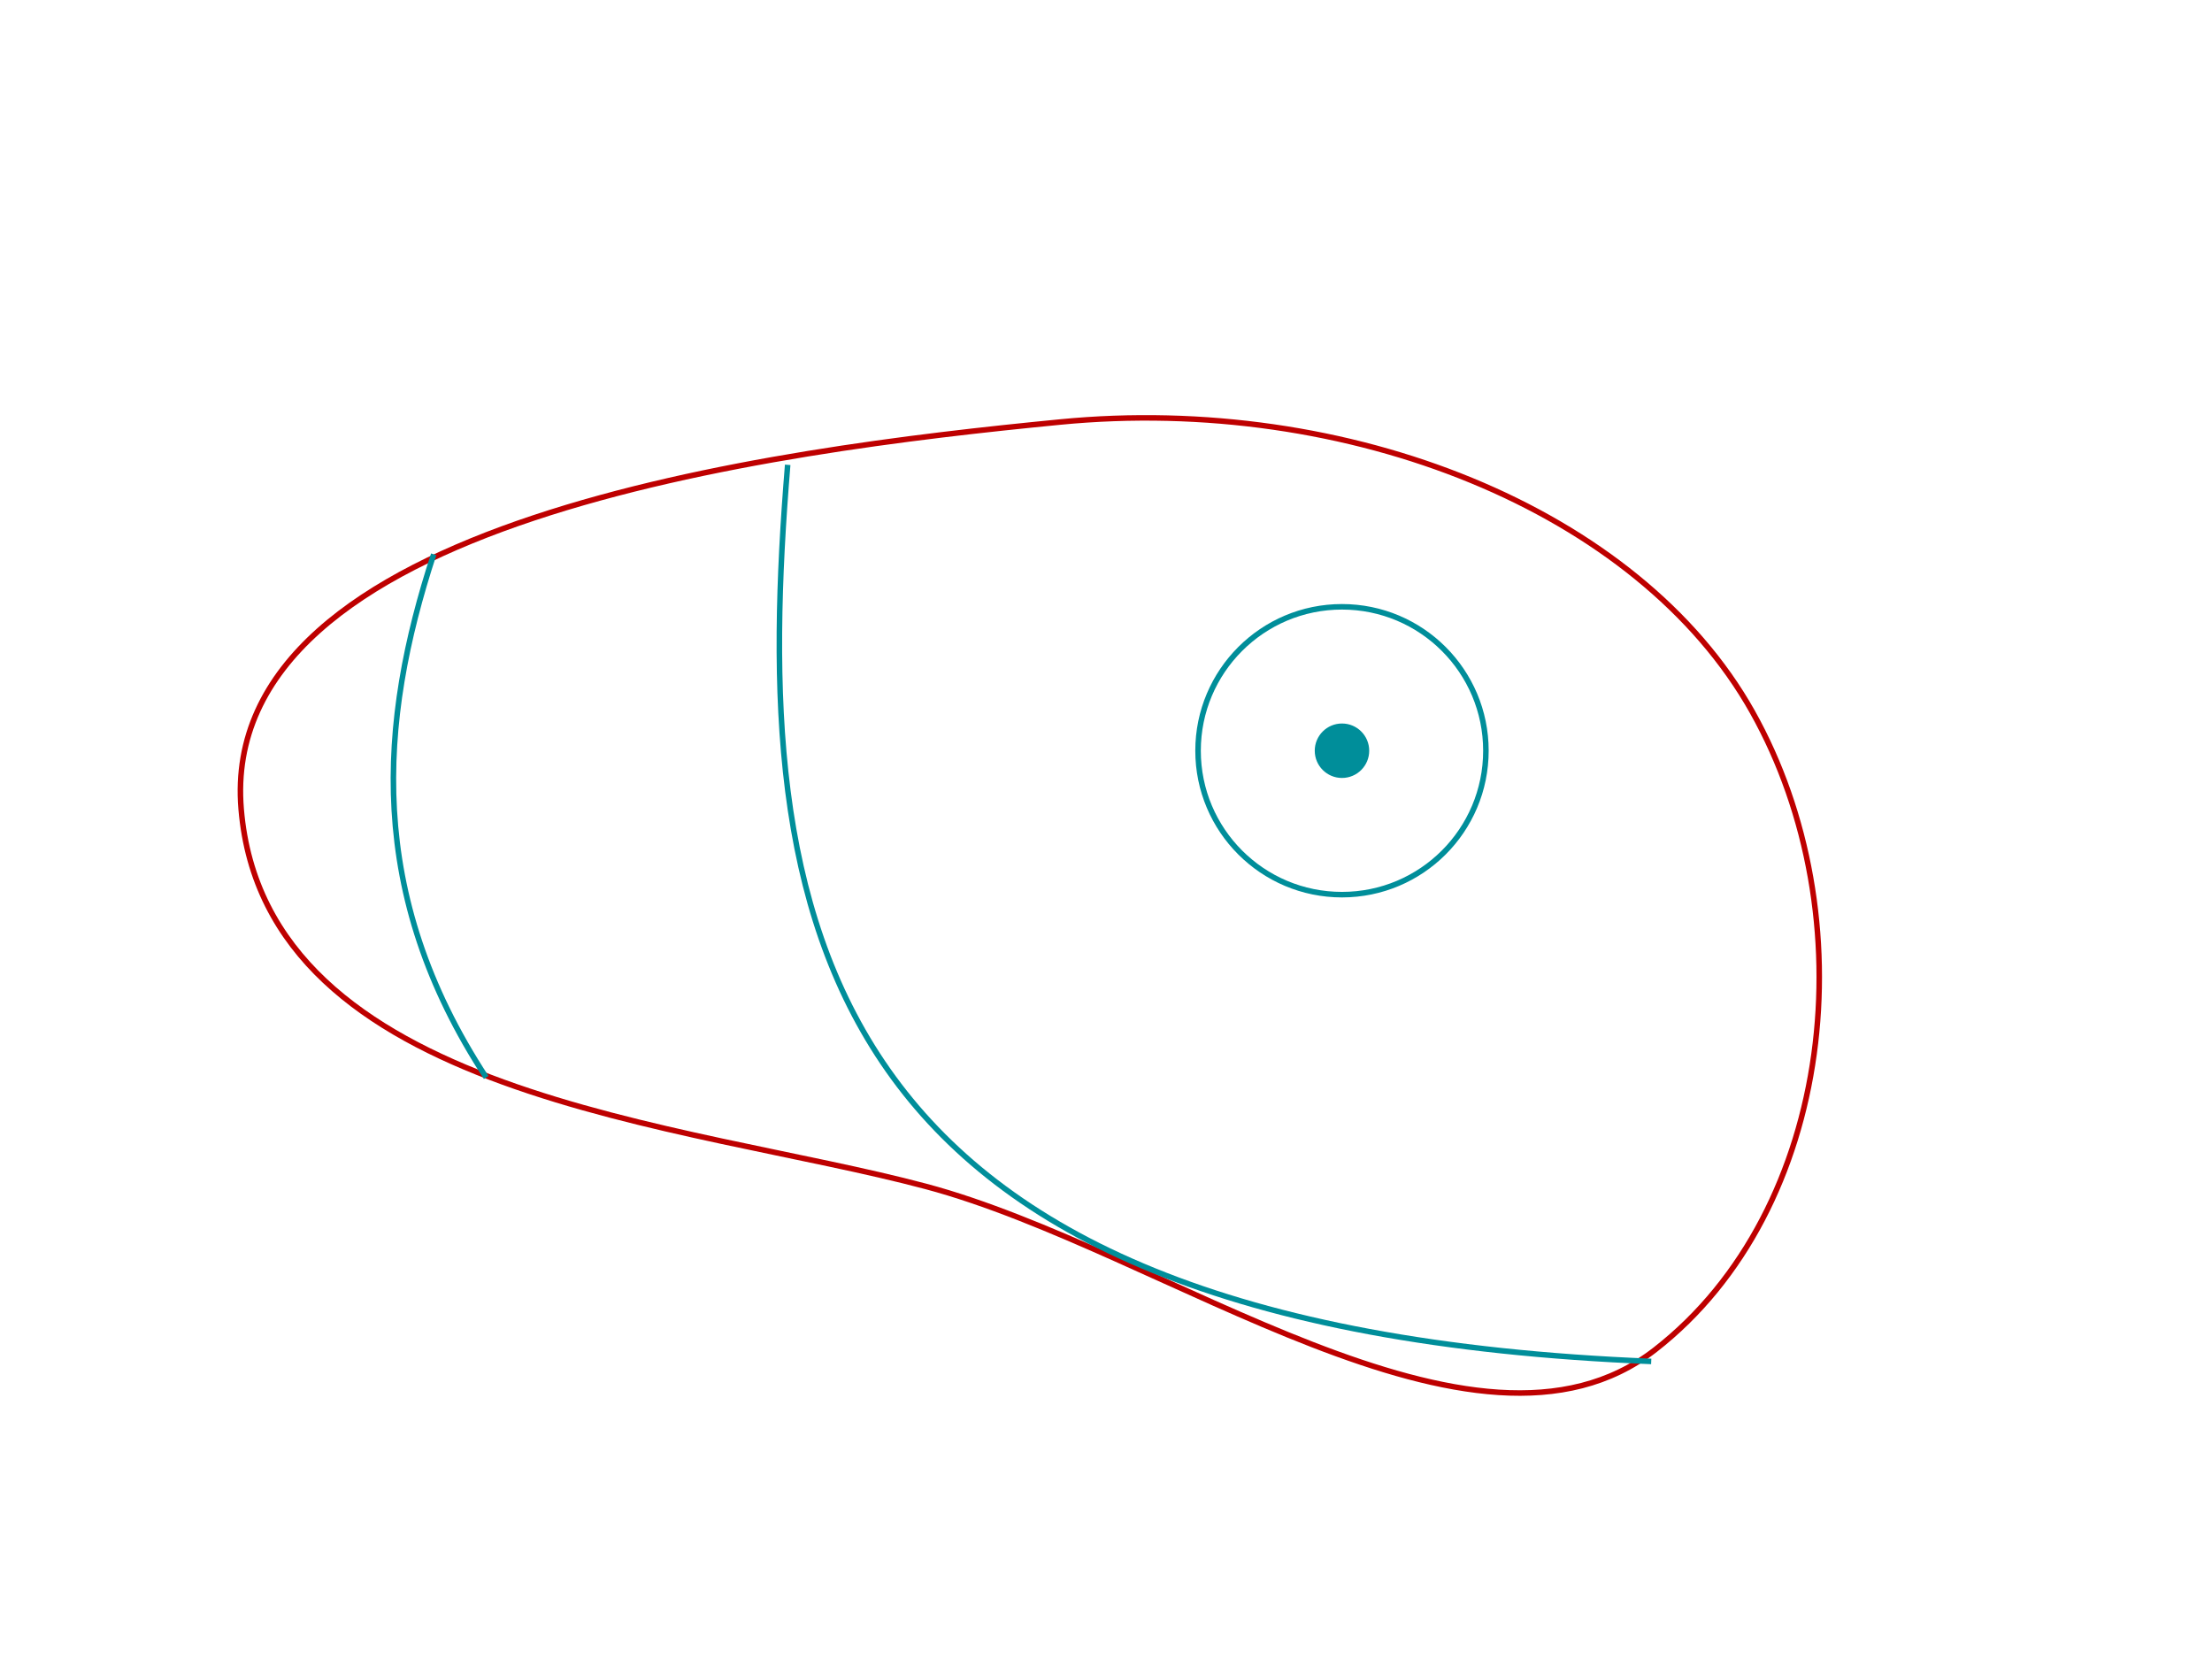
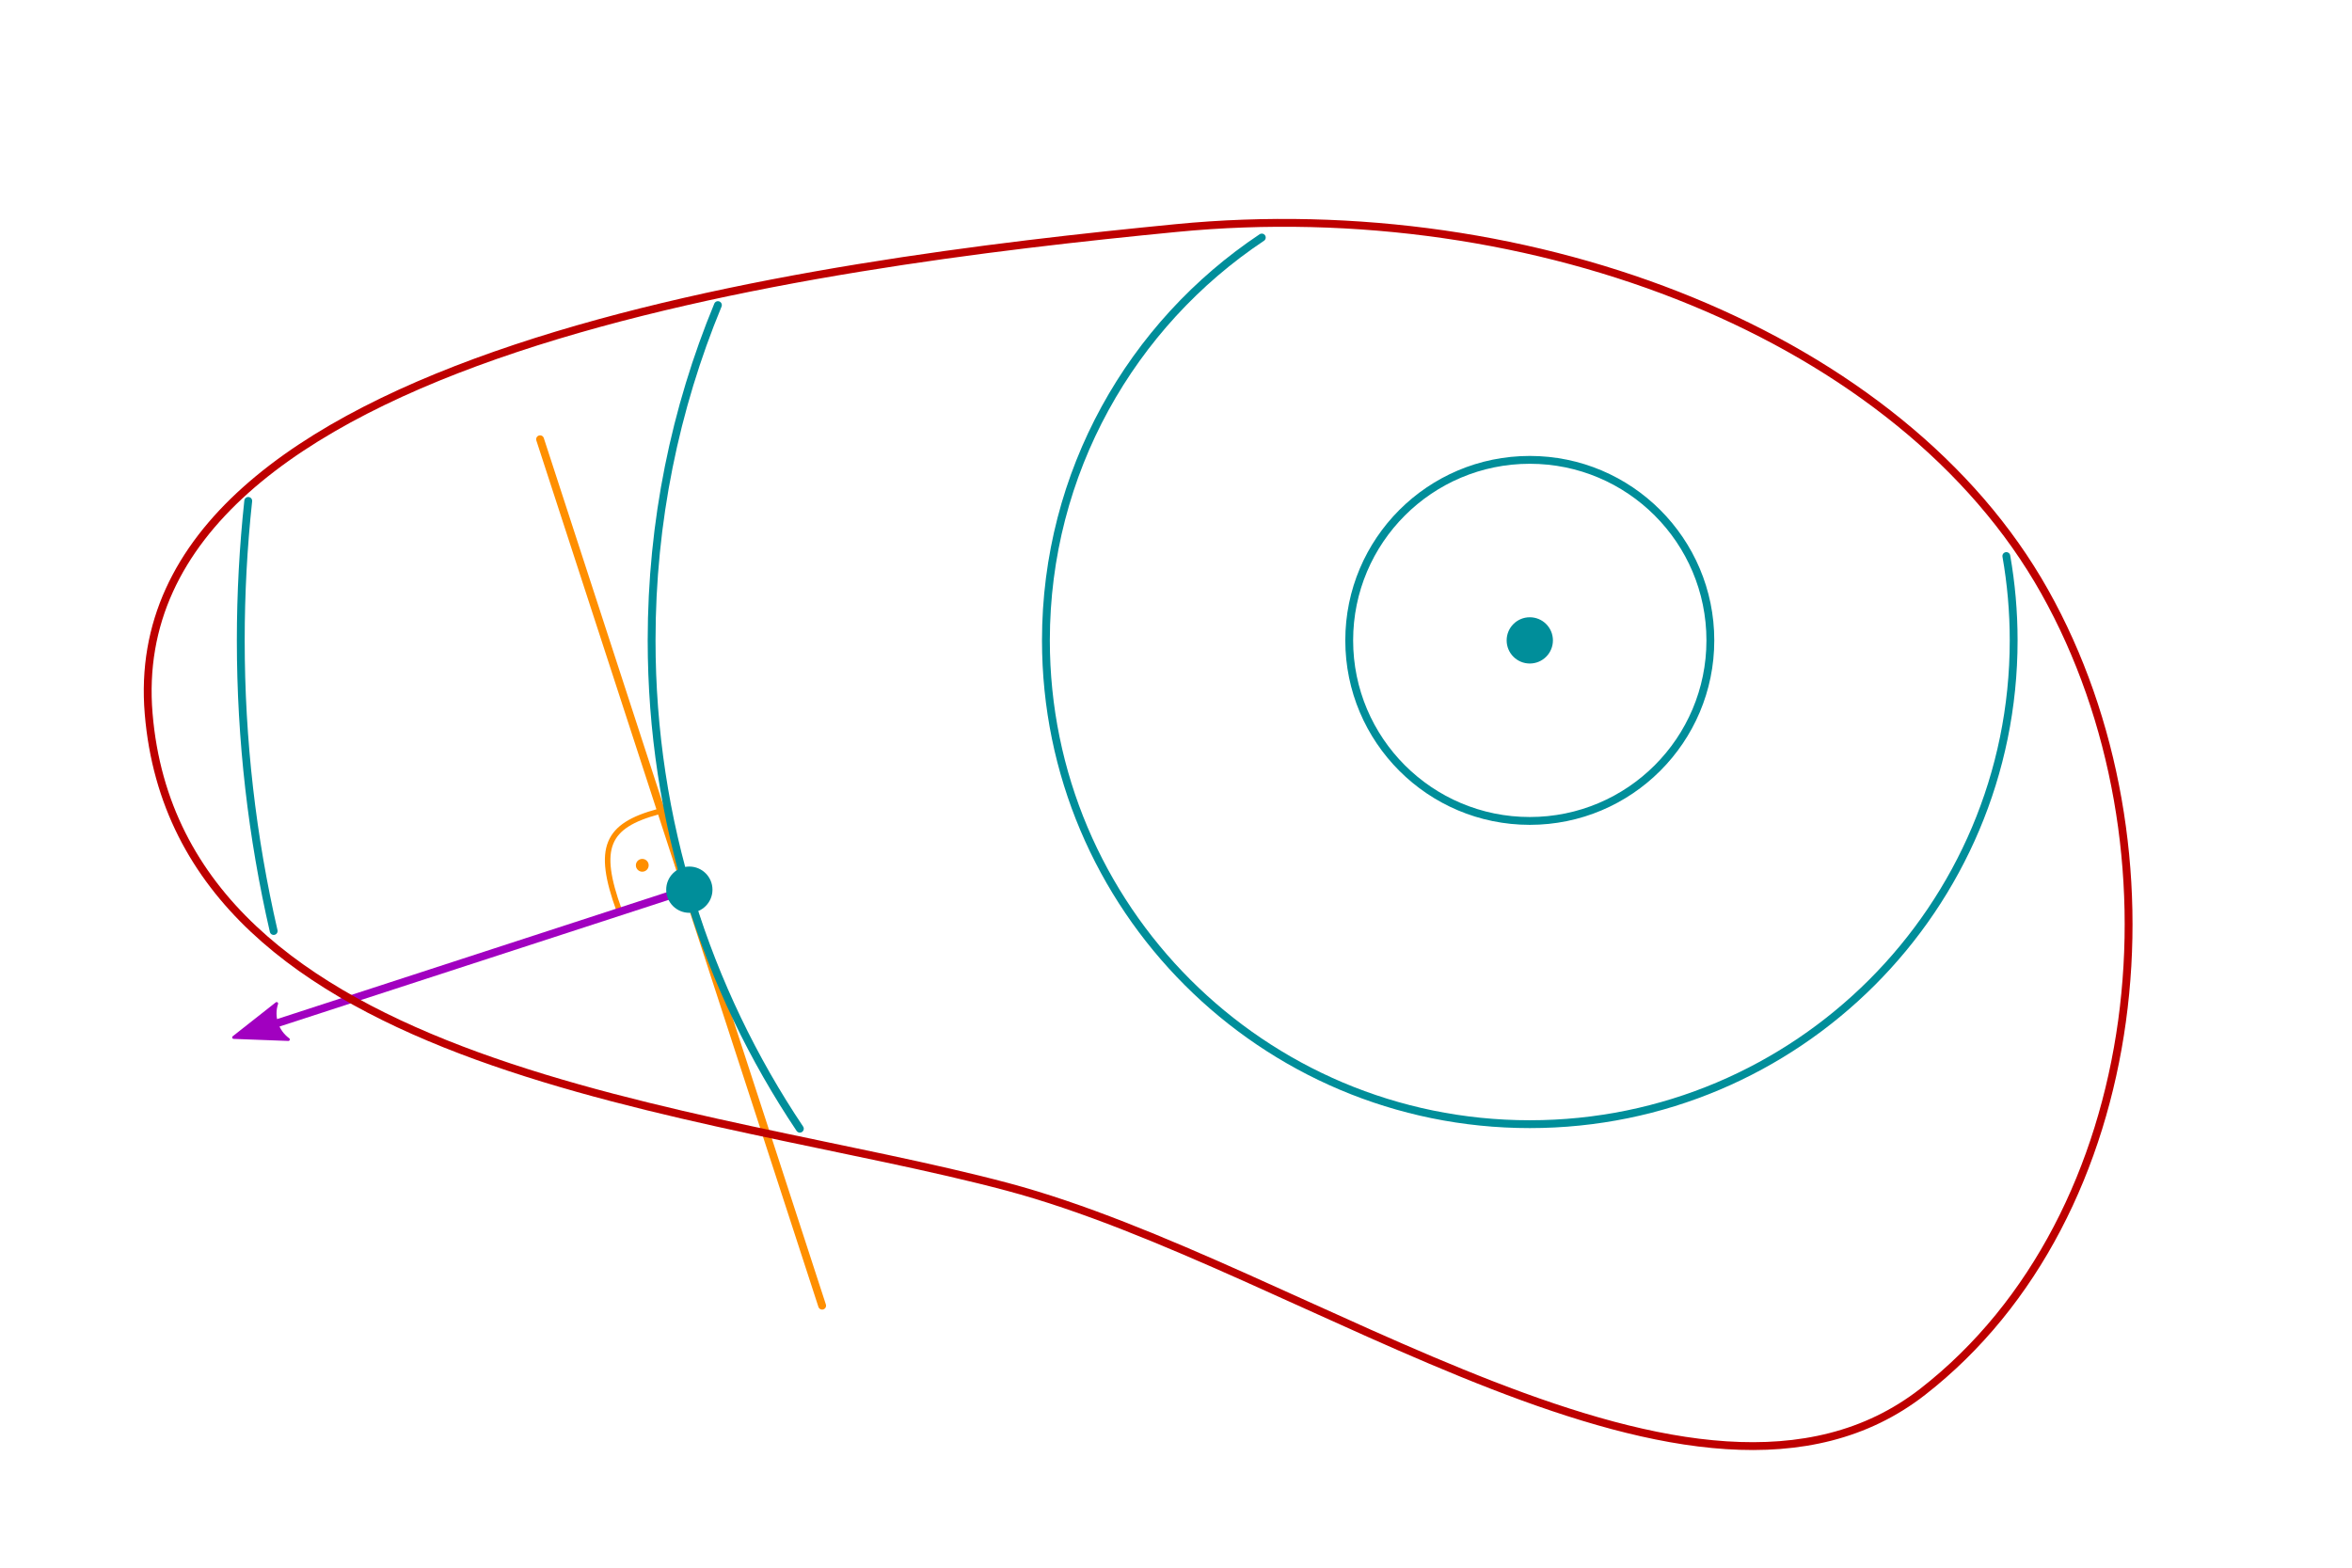
- <svg xmlns="http://www.w3.org/2000/svg" width="400" height="300" viewBox="0 0 400 300" id="svg2" version="1.1">
-   <defs id="defs4" />
-   <g id="layer1" transform="translate(0,-752.3622)">
-     <flowRoot xml:space="preserve" id="flowRoot812" style="fill:black;fill-opacity:1;stroke:none;font-family:sans-serif;font-style:normal;font-weight:normal;font-size:40px;line-height:1.25;letter-spacing:0px;word-spacing:0px">
+ <svg xmlns="http://www.w3.org/2000/svg" width="300" height="200" viewBox="0 0 300 200" id="svg2" version="1.1">
+   <defs id="defs4">
+     <marker orient="auto" refY="0" refX="0" id="Arrow2Mend" style="overflow:visible">
+       <path id="path980" style="fill:#a100c0;fill-opacity:1;fill-rule:evenodd;stroke:#a100c0;stroke-width:0.625;stroke-linejoin:round;stroke-opacity:1" d="M 8.719,4.034 -2.207,0.016 8.719,-4.002 c -1.745,2.372 -1.735,5.617 -6e-7,8.035 z" transform="scale(-0.6)" />
+     </marker>
+   </defs>
+   <g id="layer1" transform="translate(0,-852.3622)">
+     <path style="fill:none;stroke:#ff8f00;stroke-width:0.704px;stroke-linecap:round;stroke-linejoin:miter;stroke-opacity:1" d="m 78.974,968.495 c -2.907,-7.995 -1.622,-10.794 4.981,-12.584" id="path1649" />
+     <path style="fill:none;stroke:#ff8f00;stroke-width:1px;stroke-linecap:round;stroke-linejoin:miter;stroke-opacity:1" d="M 68.887,908.402 104.865,1018.934" id="path936" />
+     <path style="fill:none;stroke:#a100c0;stroke-width:1px;stroke-linecap:round;stroke-linejoin:miter;stroke-opacity:1;marker-end:url(#Arrow2Mend)" d="m 87.46,965.933 -56.404,18.36" id="path936-1" />
+     <flowRoot xml:space="preserve" id="flowRoot812" style="font-style:normal;font-weight:normal;font-size:40px;line-height:1.25;font-family:sans-serif;letter-spacing:0px;word-spacing:0px;fill:#000000;fill-opacity:1;stroke:none" transform="matrix(0.8849762,0,0,0.8849762,-19.63369,148.0975)">
      <flowRegion id="flowRegion814">
        <rect id="rect816" width="270.809" height="115.709" x="-38.335" y="75.967" />
      </flowRegion>
      <flowPara id="flowPara818" />
    </flowRoot>
-     <flowRoot xml:space="preserve" id="flowRoot820" style="font-style:normal;font-weight:normal;font-size:40px;line-height:1.25;font-family:sans-serif;letter-spacing:0px;word-spacing:0px;fill:#000000;fill-opacity:1;stroke:none" transform="translate(0,752.3622)">
+     <flowRoot xml:space="preserve" id="flowRoot820" style="font-style:normal;font-weight:normal;font-size:40px;line-height:1.25;font-family:sans-serif;letter-spacing:0px;word-spacing:0px;fill:#000000;fill-opacity:1;stroke:none" transform="matrix(0.8849762,0,0,0.8849762,-19.63369,813.9201)">
      <flowRegion id="flowRegion822">
        <rect id="rect824" width="89.332" height="127.315" x="29.191" y="32.708" />
      </flowRegion>
      <flowPara id="flowPara826">asjkdh</flowPara>
    </flowRoot>
-     <path style="fill:none;stroke:#be0000;stroke-width:1px;stroke-linecap:butt;stroke-linejoin:miter;stroke-opacity:1" d="m 191.676,828.681 c -51.947,5.064 -152.412,17.825 -148.066,69.988 4.346,52.163 80.685,56.732 123.798,68.23 43.114,11.498 99.298,54.908 131.887,29.543 32.589,-25.366 38.18,-78.674 17.585,-115.358 -20.595,-36.684 -73.258,-57.468 -125.205,-52.403 z" id="path820" />
-     <circle style="fill:#008e9a;fill-opacity:1;stroke:none;stroke-width:1;stroke-linecap:round;stroke-linejoin:round;stroke-miterlimit:4;stroke-dasharray:none;stroke-dashoffset:0;stroke-opacity:1" id="path824" cx="242.673" cy="888.118" r="4.924" />
-     <circle style="fill:none;fill-opacity:1;stroke:#008e9a;stroke-width:1;stroke-linecap:round;stroke-linejoin:round;stroke-miterlimit:4;stroke-dasharray:none;stroke-dashoffset:0;stroke-opacity:1" id="path824-1" cx="242.673" cy="888.118" r="26.026" />
-     <path style="fill:none;stroke:#008e9a;stroke-width:1px;stroke-linecap:butt;stroke-linejoin:miter;stroke-opacity:1" d="M 298.593,998.552 C 145.5,992.4 135.727,918.316 142.438,836.418" id="path841" />
-     <path style="fill:none;stroke:#008e9a;stroke-width:1px;stroke-linecap:butt;stroke-linejoin:miter;stroke-opacity:1" d="m 78.429,852.597 c -9.949,30.379 -12.241,61.433 9.496,94.607" id="path843" />
+     <path style="fill:none;stroke:#be0000;stroke-width:1;stroke-linecap:butt;stroke-linejoin:miter;stroke-miterlimit:4;stroke-dasharray:none;stroke-opacity:1" d="m 149.995,881.46 c -45.972,4.482 -134.881,15.775 -131.035,61.938 3.846,46.163 71.404,50.207 109.559,60.382 38.154,10.175 87.877,48.593 116.717,26.145 28.841,-22.448 33.788,-69.624 15.562,-102.089 -18.226,-32.465 -64.831,-50.858 -110.804,-46.376 z" id="path820" />
+     <circle style="fill:#008e9a;fill-opacity:1;stroke:none;stroke-width:1;stroke-linecap:round;stroke-linejoin:round;stroke-miterlimit:4;stroke-dasharray:none;stroke-dashoffset:0;stroke-opacity:1" id="path824" cx="195.126" cy="934.061" r="2.951" />
+     <circle style="fill:none;fill-opacity:1;stroke:#008e9a;stroke-width:1;stroke-linecap:round;stroke-linejoin:round;stroke-miterlimit:4;stroke-dasharray:none;stroke-dashoffset:0;stroke-opacity:1" id="path824-1" cx="195.126" cy="934.061" r="23.032" />
+     <path style="fill:none;fill-opacity:1;stroke:#008e9a;stroke-width:1;stroke-linecap:round;stroke-linejoin:round;stroke-miterlimit:4;stroke-dasharray:none;stroke-dashoffset:0;stroke-opacity:1" d="M 102.022,996.358 C 90.08,978.546 83.114,957.117 83.114,934.061 c -10e-7,-15.149 3.007,-29.595 8.457,-42.775" id="path824-1-0" />
+     <path style="fill:none;fill-opacity:1;stroke:#008e9a;stroke-width:1;stroke-linecap:round;stroke-linejoin:round;stroke-miterlimit:4;stroke-dasharray:none;stroke-dashoffset:0;stroke-opacity:1" d="m 34.908,971.137 c -2.746,-11.916 -4.197,-24.326 -4.197,-37.076 0,-6.012 0.323,-11.949 0.952,-17.794" id="path824-1-0-8" />
+     <path style="fill:none;fill-opacity:1;stroke:#008e9a;stroke-width:1;stroke-linecap:round;stroke-linejoin:round;stroke-miterlimit:4;stroke-dasharray:none;stroke-dashoffset:0;stroke-opacity:1" d="m 255.91,923.3 c 0.614,3.494 0.935,7.09 0.935,10.761 0,34.087 -27.633,61.719 -61.719,61.719 -34.087,0 -61.719,-27.633 -61.719,-61.719 0,-21.445 10.937,-40.335 27.537,-51.397" id="path824-1-7" />
+     <flowRoot xml:space="preserve" id="flowRoot876" style="font-style:normal;font-weight:normal;font-size:21.333px;line-height:1.25;font-family:sans-serif;letter-spacing:0px;word-spacing:0px;fill:#be0000;fill-opacity:1;stroke:none" transform="translate(290.1524,882.9225)">
+       <flowRegion id="flowRegion878" style="fill:#be0000;fill-opacity:1">
+         <rect id="rect880" width="159.32" height="163.892" x="-64.361" y="115.651" style="fill:#be0000;fill-opacity:1" />
+       </flowRegion>
+       <flowPara id="flowPara882" style="font-style:normal;font-variant:normal;font-weight:normal;font-stretch:normal;font-family:'Gentium Basic';-inkscape-font-specification:'Gentium Basic';fill:#be0000;fill-opacity:1">D</flowPara>
+     </flowRoot>
+     <flowRoot xml:space="preserve" id="flowRoot884" style="font-style:normal;font-weight:normal;font-size:21.333px;line-height:1.25;font-family:sans-serif;letter-spacing:0px;word-spacing:0px;fill:#008e9a;fill-opacity:1;stroke:none" transform="translate(7.737397,821.0234)">
+       <flowRegion id="flowRegion886" style="fill:#008e9a;fill-opacity:1">
+         <rect id="rect888" width="86.87" height="59.437" x="78.429" y="36.518" style="fill:#008e9a;fill-opacity:1" />
+       </flowRegion>
+       <flowPara id="flowPara890" style="font-style:normal;font-variant:normal;font-weight:normal;font-stretch:normal;font-family:'Gentium Basic';-inkscape-font-specification:'Gentium Basic';fill:#008e9a;fill-opacity:1">Γ<flowSpan style="font-size:65%;baseline-shift:sub" id="flowSpan892">s</flowSpan>
+       </flowPara>
+     </flowRoot>
+     <flowRoot xml:space="preserve" id="flowRoot884-3" style="font-style:normal;font-weight:normal;font-size:21.333px;line-height:1.25;font-family:sans-serif;letter-spacing:0px;word-spacing:0px;fill:#008e9a;fill-opacity:1;stroke:none" transform="translate(19.33973,912.3675)">
+       <flowRegion id="flowRegion886-5" style="fill:#008e9a;fill-opacity:1">
+         <rect id="rect888-0" width="86.87" height="59.437" x="78.429" y="36.518" style="fill:#008e9a;fill-opacity:1" />
+       </flowRegion>
+       <flowPara id="flowPara890-8" style="font-style:normal;font-variant:normal;font-weight:normal;font-stretch:normal;font-family:'Gentium Basic';-inkscape-font-specification:'Gentium Basic';fill:#008e9a;fill-opacity:1">x<flowSpan style="font-size:65%;baseline-shift:sub" id="flowSpan892-0" />
+       </flowPara>
+     </flowRoot>
+     <circle style="fill:#008e9a;fill-opacity:1;stroke:none;stroke-width:1;stroke-linecap:round;stroke-linejoin:round;stroke-miterlimit:4;stroke-dasharray:none;stroke-dashoffset:0;stroke-opacity:1" id="path824-4" cx="87.925" cy="965.865" r="2.951" />
+     <circle style="fill:#ff8f00;fill-opacity:1;stroke:none;stroke-width:0.277;stroke-linecap:round;stroke-linejoin:round;stroke-miterlimit:4;stroke-dasharray:none;stroke-dashoffset:0;stroke-opacity:1" id="path824-4-1" cx="81.923" cy="962.754" r="0.817" />
+     <flowRoot xml:space="preserve" id="flowRoot884-35" style="font-style:normal;font-weight:normal;font-size:21.333px;line-height:1.25;font-family:sans-serif;letter-spacing:0px;word-spacing:0px;fill:#a100c0;fill-opacity:1;stroke:none" transform="translate(-57.12348,958.098)">
+       <flowRegion id="flowRegion886-9" style="fill:#a100c0;fill-opacity:1">
+         <rect id="rect888-3" width="86.87" height="59.437" x="78.429" y="36.518" style="fill:#a100c0;fill-opacity:1" />
+       </flowRegion>
+       <flowPara id="flowPara890-4" style="font-style:normal;font-variant:normal;font-weight:normal;font-stretch:normal;font-family:'Gentium Basic';-inkscape-font-specification:'Gentium Basic';fill:#a100c0;fill-opacity:1">∇f(x)</flowPara>
+     </flowRoot>
  </g>
</svg>
